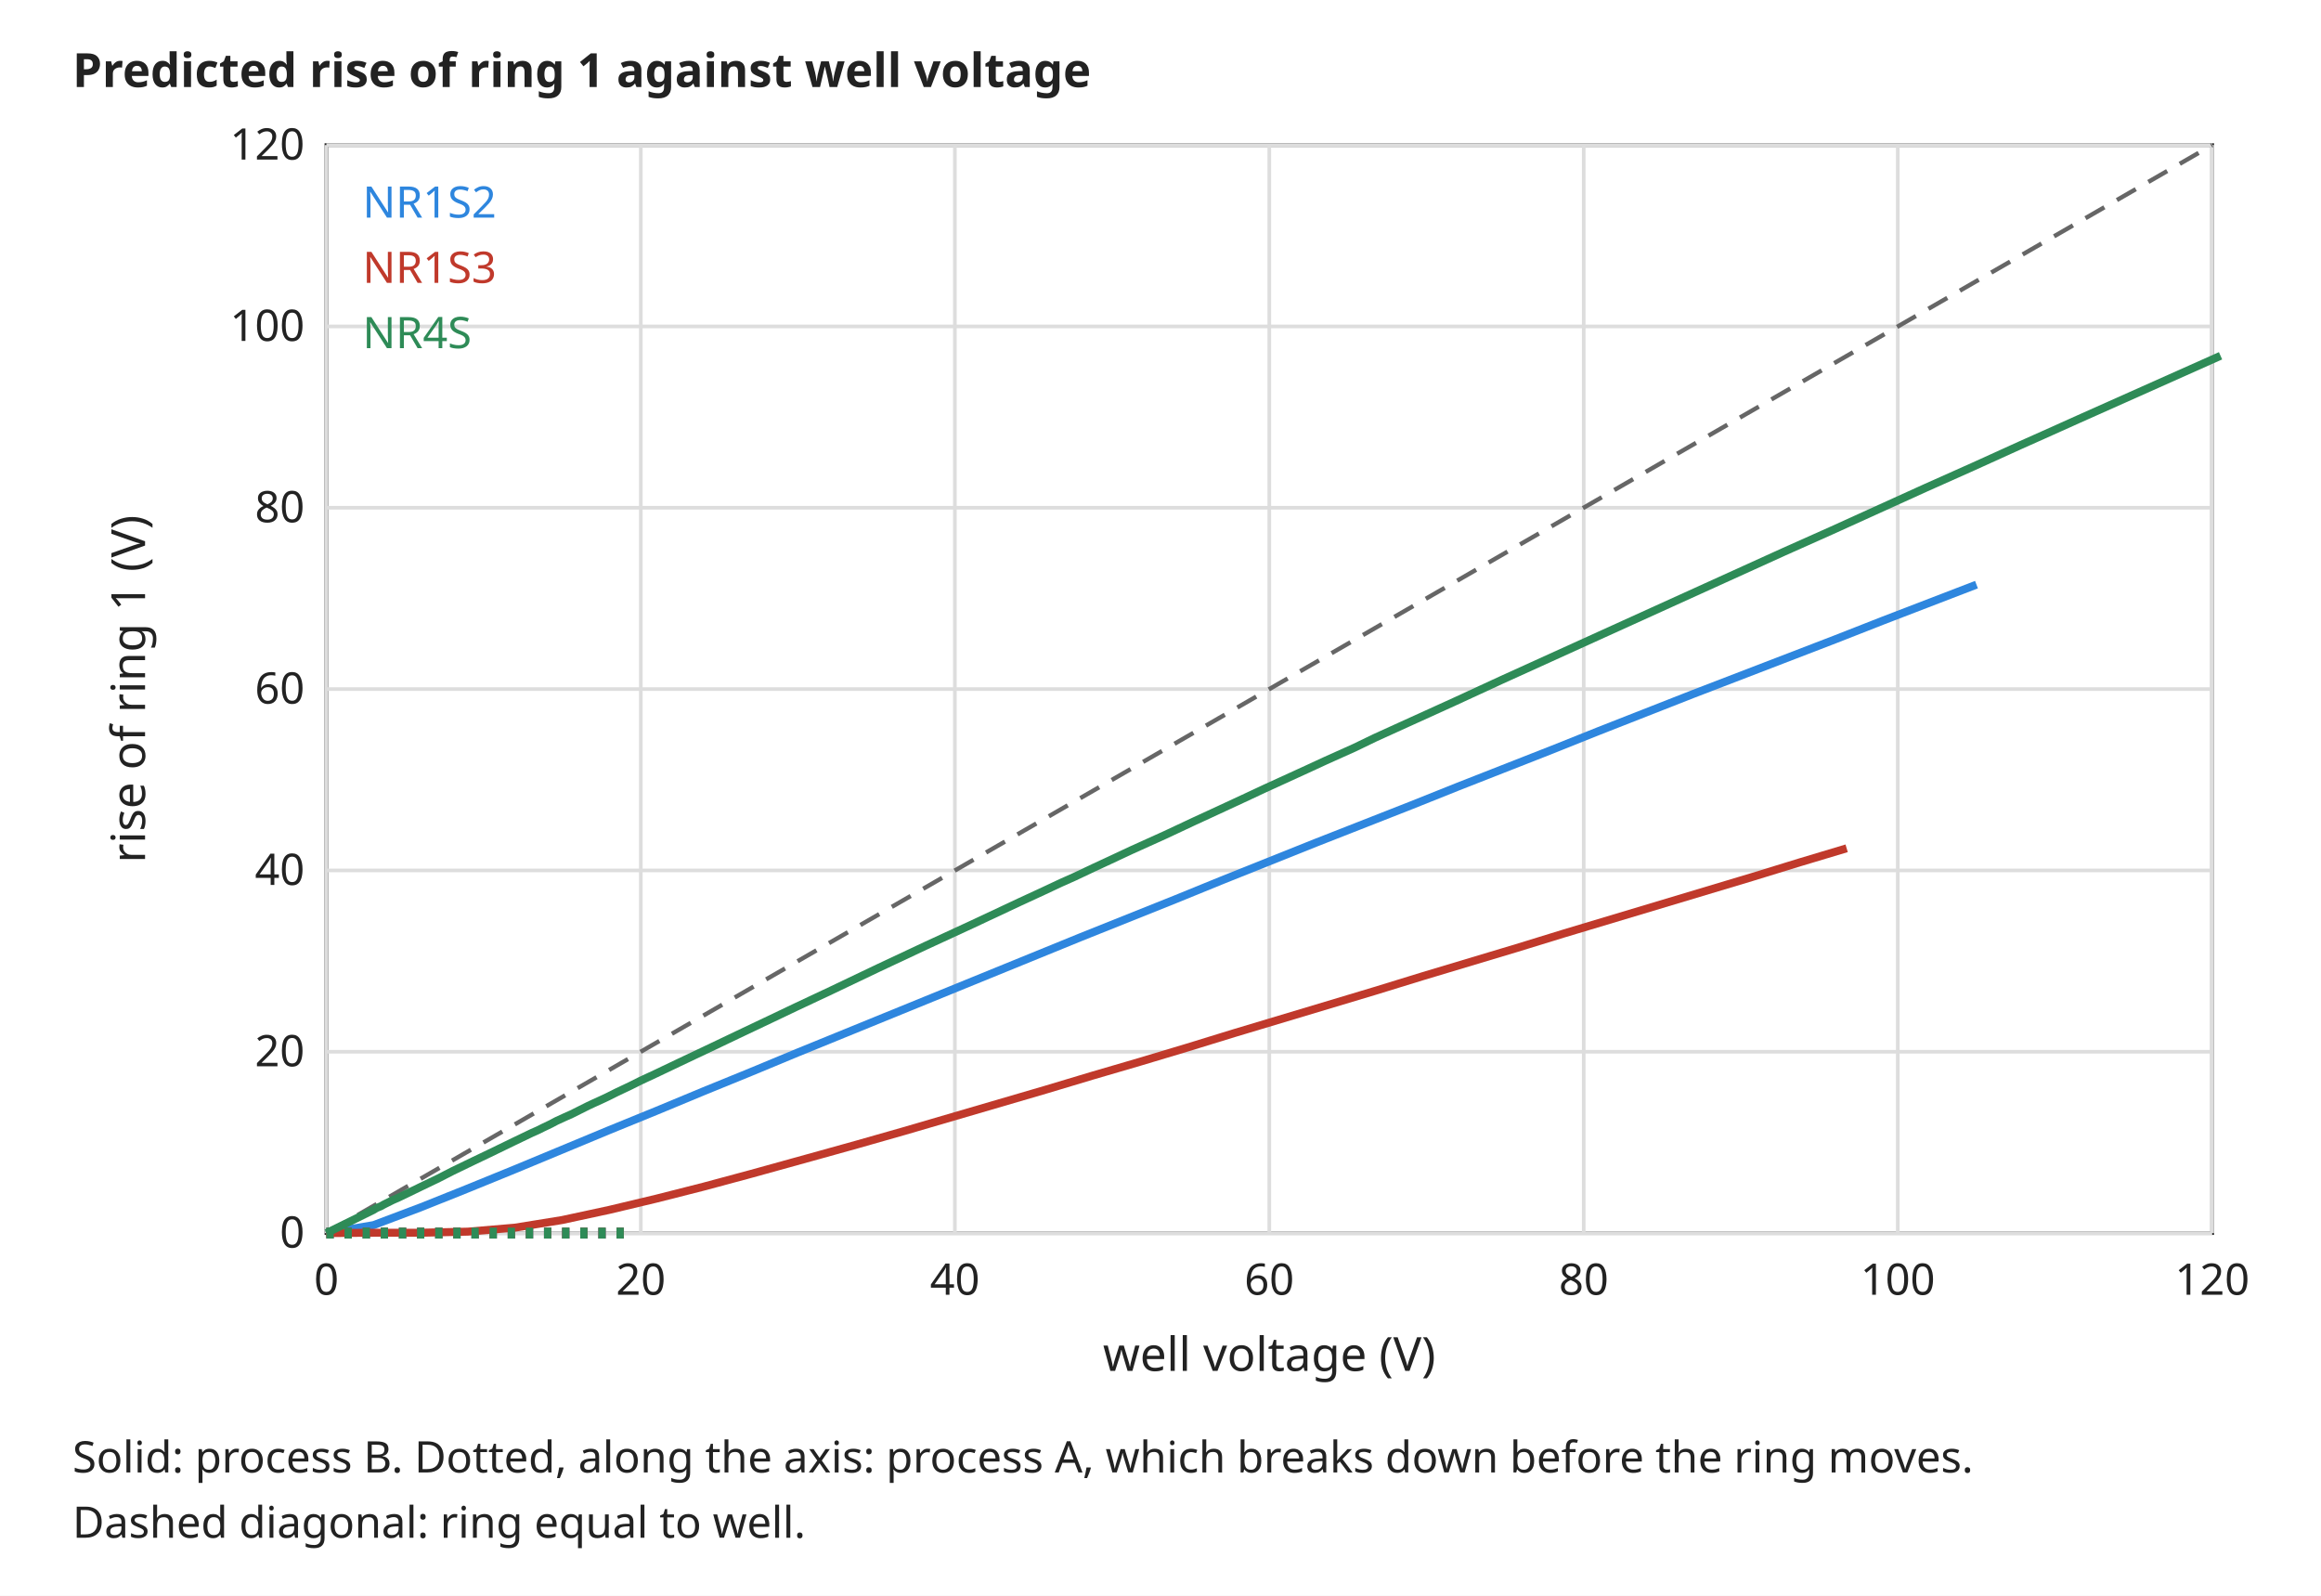
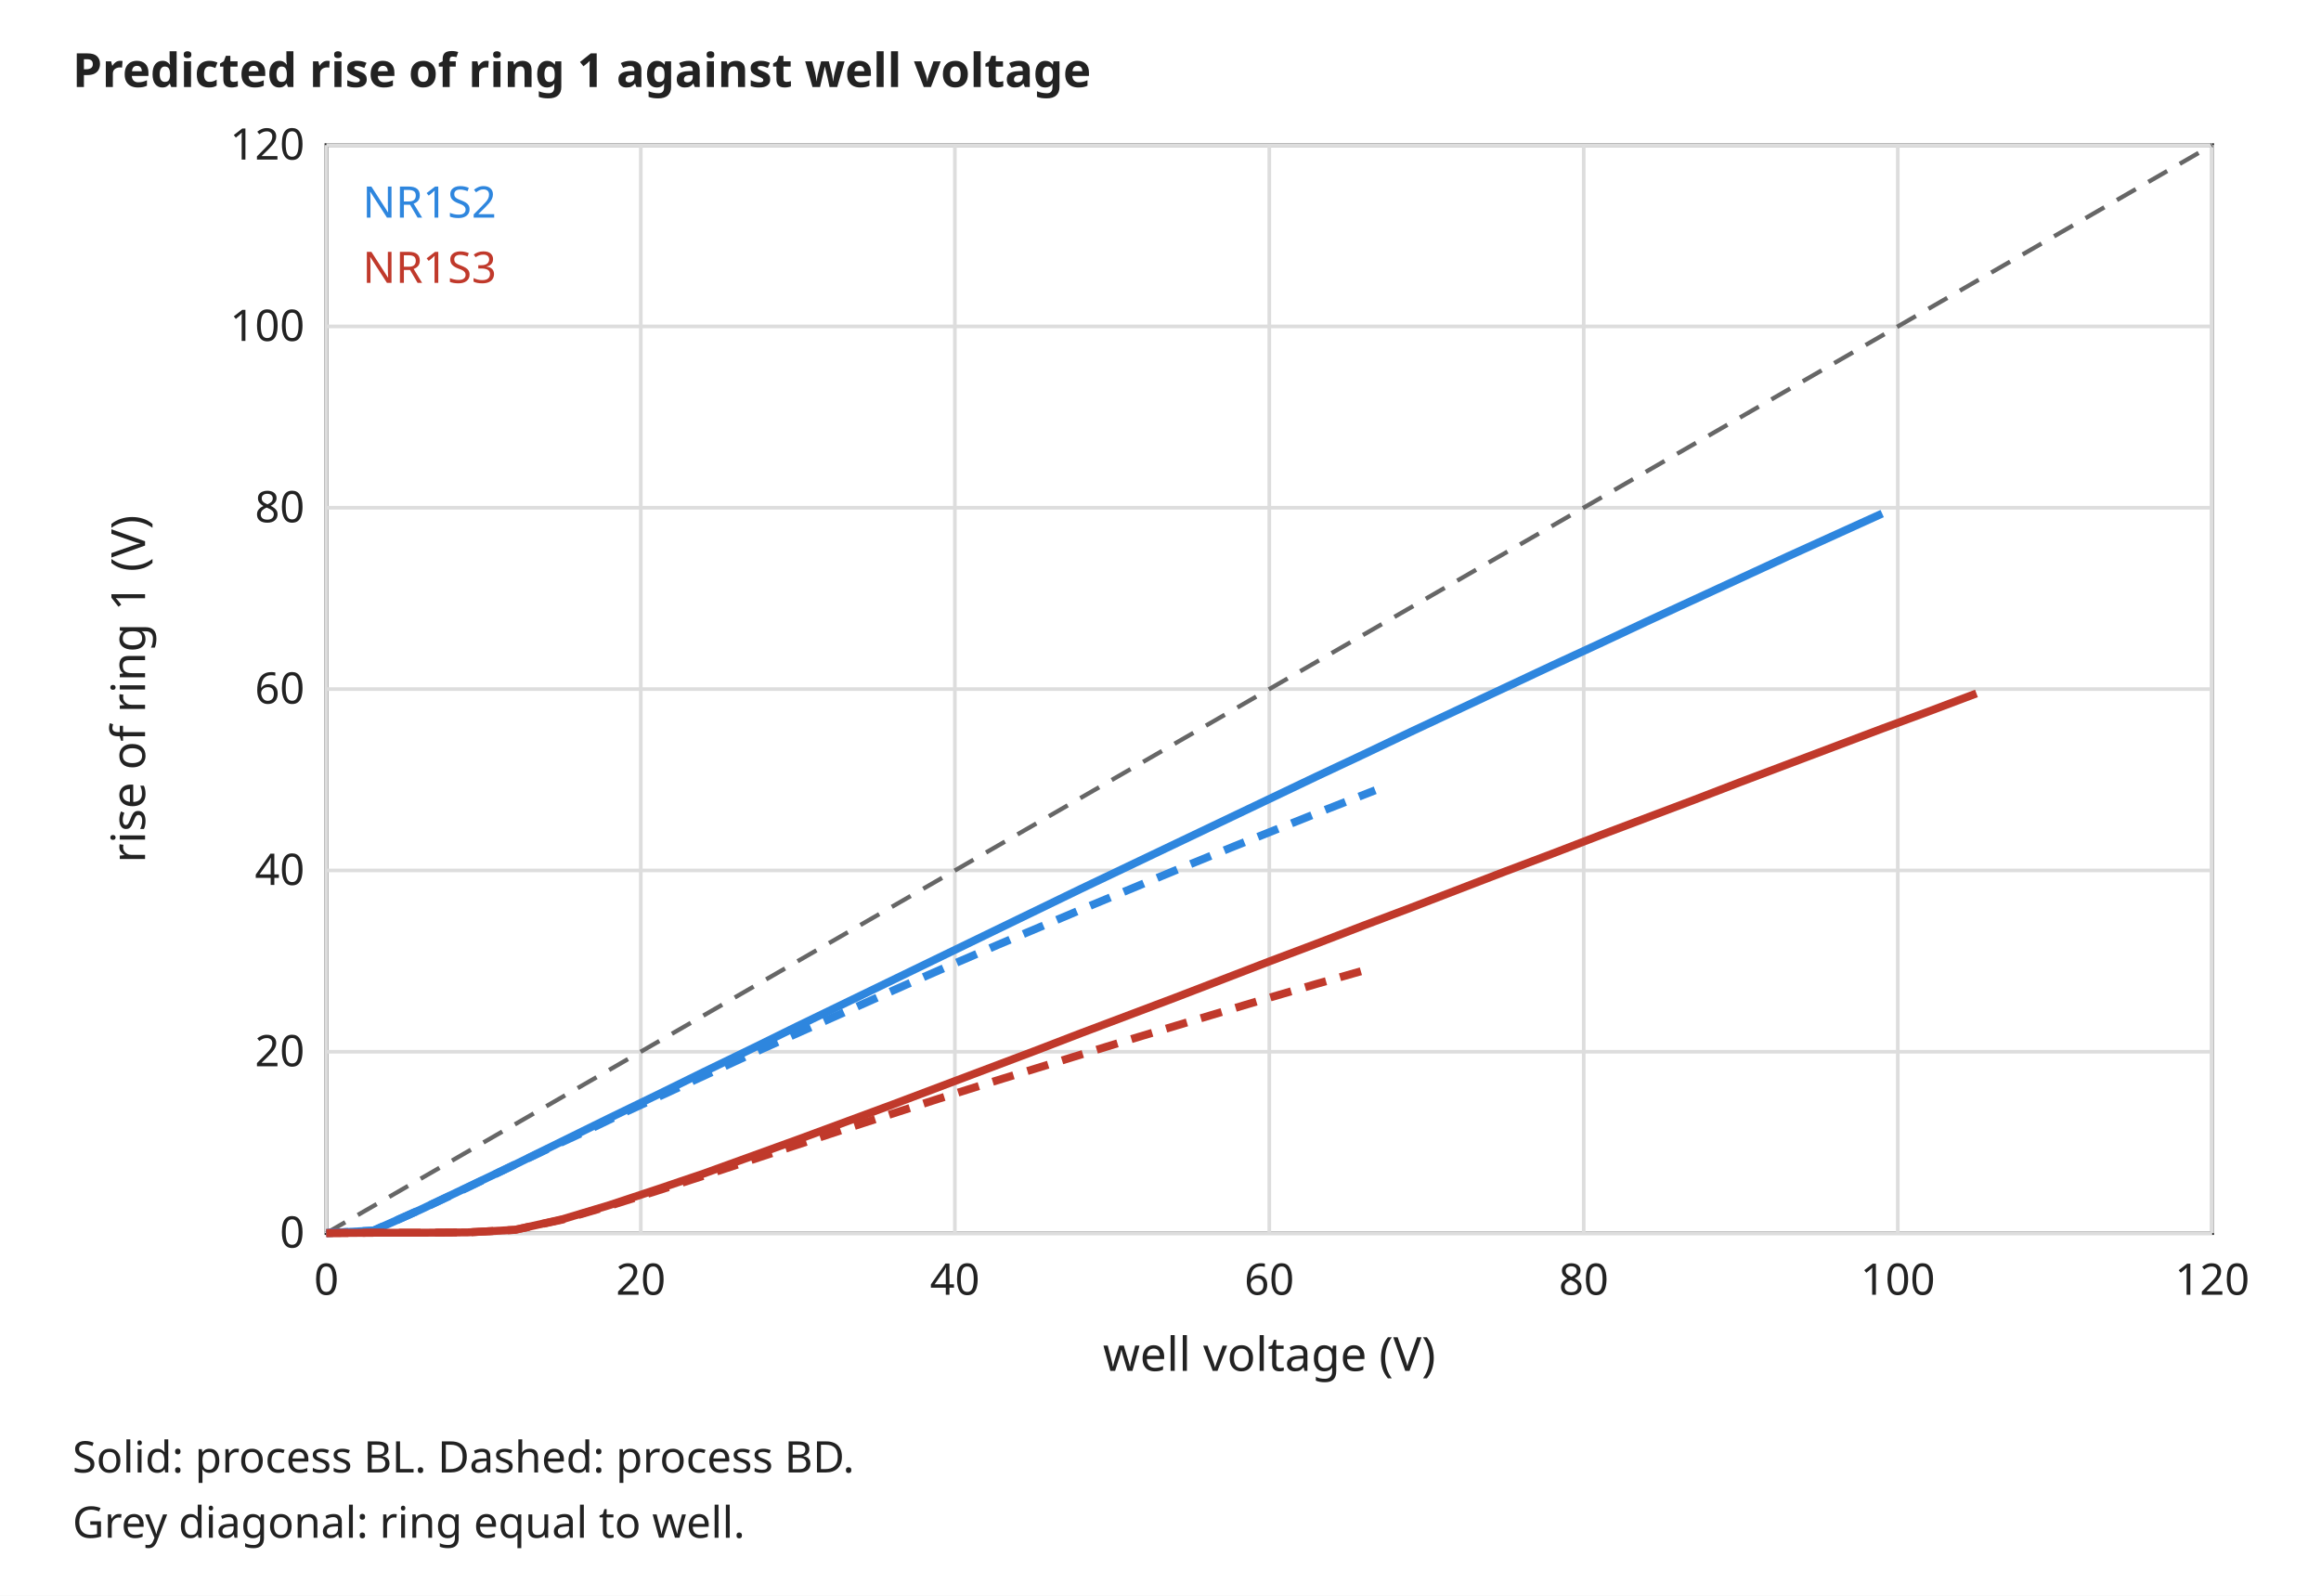
<svg xmlns="http://www.w3.org/2000/svg" width="640" height="440" viewBox="0 0 640 440" font-family="sans-serif" font-size="13">
  <rect width="640" height="440" fill="white" />
  <text x="20" y="24" text-anchor="start" font-size="13" font-weight="bold" fill="#222222">Predicted rise of ring 1 against well voltage</text>
  <rect x="90" y="40" width="520" height="300" rx="0" fill="none" stroke="#222222" />
  <line x1="90.0" y1="40" x2="90.0" y2="340" stroke="#dddddd" stroke-width="1" />
  <text x="90.0" y="357" text-anchor="middle" font-size="12" font-weight="normal" fill="#222222">0</text>
  <line x1="176.7" y1="40" x2="176.7" y2="340" stroke="#dddddd" stroke-width="1" />
  <text x="176.7" y="357" text-anchor="middle" font-size="12" font-weight="normal" fill="#222222">20</text>
  <line x1="263.3" y1="40" x2="263.3" y2="340" stroke="#dddddd" stroke-width="1" />
  <text x="263.3" y="357" text-anchor="middle" font-size="12" font-weight="normal" fill="#222222">40</text>
  <line x1="350.0" y1="40" x2="350.0" y2="340" stroke="#dddddd" stroke-width="1" />
  <text x="350.0" y="357" text-anchor="middle" font-size="12" font-weight="normal" fill="#222222">60</text>
  <line x1="436.7" y1="40" x2="436.7" y2="340" stroke="#dddddd" stroke-width="1" />
  <text x="436.7" y="357" text-anchor="middle" font-size="12" font-weight="normal" fill="#222222">80</text>
  <line x1="523.3" y1="40" x2="523.3" y2="340" stroke="#dddddd" stroke-width="1" />
  <text x="523.3" y="357" text-anchor="middle" font-size="12" font-weight="normal" fill="#222222">100</text>
  <line x1="610.0" y1="40" x2="610.0" y2="340" stroke="#dddddd" stroke-width="1" />
  <text x="610.0" y="357" text-anchor="middle" font-size="12" font-weight="normal" fill="#222222">120</text>
  <line x1="90" y1="340.0" x2="610" y2="340.0" stroke="#dddddd" stroke-width="1" />
  <text x="84" y="344.0" text-anchor="end" font-size="12" font-weight="normal" fill="#222222">0</text>
  <line x1="90" y1="290.0" x2="610" y2="290.0" stroke="#dddddd" stroke-width="1" />
  <text x="84" y="294.0" text-anchor="end" font-size="12" font-weight="normal" fill="#222222">20</text>
  <line x1="90" y1="240.0" x2="610" y2="240.0" stroke="#dddddd" stroke-width="1" />
  <text x="84" y="244.0" text-anchor="end" font-size="12" font-weight="normal" fill="#222222">40</text>
  <line x1="90" y1="190.0" x2="610" y2="190.0" stroke="#dddddd" stroke-width="1" />
  <text x="84" y="194.0" text-anchor="end" font-size="12" font-weight="normal" fill="#222222">60</text>
  <line x1="90" y1="140.0" x2="610" y2="140.0" stroke="#dddddd" stroke-width="1" />
  <text x="84" y="144.0" text-anchor="end" font-size="12" font-weight="normal" fill="#222222">80</text>
  <line x1="90" y1="90.0" x2="610" y2="90.0" stroke="#dddddd" stroke-width="1" />
  <text x="84" y="94.0" text-anchor="end" font-size="12" font-weight="normal" fill="#222222">100</text>
  <line x1="90" y1="40.0" x2="610" y2="40.0" stroke="#dddddd" stroke-width="1" />
  <text x="84" y="44.0" text-anchor="end" font-size="12" font-weight="normal" fill="#222222">120</text>
  <text x="350.0" y="378" text-anchor="middle" font-size="13" font-weight="normal" fill="#222222">well voltage (V)</text>
  <text x="40" y="190.0" text-anchor="middle" font-size="13" font-weight="normal" fill="#222222" transform="rotate(-90 40 190.0)">rise of ring 1 (V)</text>
  <polyline points="90.0,340.0 610.0,40.0" stroke="#666666" stroke-width="1.2" fill="none" stroke-dasharray="6 4" />
-   <polyline points="90.0,340.0 96.5,340.0 103.0,340.0 109.5,340.0 116.0,340.0 122.5,340.0 129.0,340.0 135.5,340.0 142.0,340.0 148.5,340.0 155.0,340.0 161.5,340.0 168.0,340.0 174.5,340.0" stroke="#2e86de" stroke-width="3.0" fill="none" stroke-dasharray="2 3" />
-   <polyline points="90.0,340.0 103.0,337.8 116.0,332.9 129.0,327.7 142.0,322.4 155.0,317.0 168.0,311.6 181.0,306.3 194.0,300.9 207.0,295.6 220.0,290.2 233.0,284.9 246.0,279.6 259.0,274.3 272.0,269.0 285.0,263.7 298.0,258.4 311.0,253.2 324.0,248.0 337.0,242.7 350.0,237.5 363.0,232.3 376.0,227.2 389.0,222.1 402.0,216.9 415.0,211.8 428.0,206.7 441.0,201.5 454.0,196.4 467.0,191.3 480.0,186.3 493.0,181.3 506.0,176.3 519.0,171.2 532.0,166.2 545.0,161.2" stroke="#2e86de" stroke-width="2.2" fill="none" />
-   <polyline points="90.0,340.0 96.5,340.0 103.0,340.0 109.5,340.0 116.0,340.0 122.5,340.0 129.0,340.0 135.5,340.0 142.0,340.0 148.5,340.0 155.0,340.0 161.5,340.0 168.0,340.0 174.5,340.0" stroke="#c0392b" stroke-width="3.0" fill="none" stroke-dasharray="2 3" />
-   <polyline points="90.0,340.0 103.0,339.9 116.0,339.9 129.0,339.6 142.0,338.5 155.0,336.4 168.0,333.6 181.0,330.5 194.0,327.2 207.0,323.7 220.0,320.1 226.5,318.3 236.2,315.6 249.2,311.9 262.2,308.1 275.2,304.3 288.2,300.5 301.2,296.6 314.2,292.8 327.2,288.9 340.2,284.9 353.2,281.0 366.2,277.1 379.2,273.2 392.2,269.2 405.2,265.3 418.2,261.4 431.2,257.4 444.2,253.5 457.2,249.6 470.2,245.7 483.2,241.8 496.2,237.8 509.2,233.9" stroke="#c0392b" stroke-width="2.2" fill="none" />
-   <polyline points="90.0,340.0 96.5,340.0 103.0,340.0 109.5,340.0 116.0,340.0 122.5,340.0 129.0,340.0 135.5,340.0 142.0,340.0 148.5,340.0 155.0,340.0 161.5,340.0 168.0,340.0 174.5,340.0" stroke="#2e8b57" stroke-width="3.0" fill="none" stroke-dasharray="2 3" />
-   <polyline points="90.0,340.0 103.0,333.6 103.8,333.1 105.0,332.6 105.9,332.1 107.3,331.4 108.3,330.9 109.9,330.2 112.2,329.1 115.7,327.4 120.9,324.9 124.8,322.9 130.6,320.1 135.0,318.0 141.6,314.8 146.6,312.4 148.4,311.6 149.8,310.9 151.9,309.9 153.4,309.1 155.8,308.0 157.6,307.2 160.2,305.9 162.2,304.9 163.7,304.2 165.9,303.2 167.6,302.4 170.0,301.2 173.8,299.4 176.6,298.0 180.9,296.0 187.2,293.0 196.7,288.5 203.2,285.4 212.9,280.8 219.4,277.7 229.2,273.1 242.2,266.9 255.2,260.8 268.2,254.8 281.2,248.7 287.7,245.7 292.6,243.4 296.2,241.8 301.7,239.2 305.8,237.3 312.0,234.4 321.3,230.2 324.5,228.7 329.4,226.4 333.1,224.7 338.5,222.2 342.6,220.3 348.8,217.4 353.4,215.3 360.4,212.1 365.6,209.7 373.4,206.2 379.2,203.4 388.0,199.4 401.0,193.5 414.0,187.5 427.0,181.6 440.0,175.7 453.0,169.8 466.0,163.9 479.0,158.0 492.0,152.1 505.0,146.3 518.0,140.4 531.0,134.5 544.0,128.7 557.0,122.8 563.5,119.9 573.3,115.5 586.3,109.7 599.3,103.9 612.3,98.1" stroke="#2e8b57" stroke-width="2.2" fill="none" />
+   <polyline points="90.0,340.0 103.0,339.3 116.0,333.5 129.0,327.3 142.0,321.1 155.0,314.7 168.0,308.3 181.0,302.0 194.0,295.6 207.0,289.3 220.0,282.9 233.0,276.6 246.0,270.3 259.0,264.0 272.0,257.7 285.0,251.4 298.0,245.1 311.0,238.9 324.0,232.7 337.0,226.5 350.0,220.3 363.0,214.1 376.0,208.0 389.0,201.8 402.0,195.7 415.0,189.6 428.0,183.5 441.0,177.5 454.0,171.4 467.0,165.4 480.0,159.4 493.0,153.4 506.0,147.5 519.0,141.6" stroke="#2e86de" stroke-width="2.2" fill="none" />
+   <polyline points="90.0,340.0 103.0,339.3 116.0,333.5 129.0,327.4 142.0,321.1 155.0,314.9 161.5,311.9 171.2,307.2 184.2,301.2 197.2,295.2 210.2,289.2 223.2,283.4 236.2,277.6 249.2,271.8 262.2,266.1 275.2,260.5 288.2,255.0 301.2,249.5 314.2,244.1 327.2,238.7 340.2,233.4 353.2,228.2 366.2,223.0 379.2,217.9" stroke="#2e86de" stroke-width="2.2" fill="none" stroke-dasharray="6 4" />
+   <polyline points="90.0,340.0 103.0,339.9 116.0,339.9 129.0,339.8 142.0,339.1 155.0,336.2 168.0,332.3 181.0,328.0 194.0,323.6 207.0,318.9 220.0,314.2 233.0,309.4 246.0,304.6 259.0,299.7 272.0,294.8 285.0,289.9 298.0,284.9 311.0,280.0 324.0,275.1 337.0,270.1 350.0,265.1 363.0,260.2 376.0,255.2 389.0,250.3 402.0,245.3 415.0,240.3 428.0,235.4 441.0,230.4 454.0,225.5 467.0,220.6 480.0,215.6 493.0,210.7 506.0,205.8 519.0,200.9 532.0,196.1 545.0,191.2" stroke="#c0392b" stroke-width="2.2" fill="none" />
+   <polyline points="90.0,340.0 103.0,339.9 116.0,339.9 129.0,339.8 142.0,339.1 155.0,336.3 168.0,332.5 181.0,328.4 194.0,324.2 207.0,319.9 220.0,315.6 233.0,311.3 246.0,307.1 259.0,302.9 272.0,298.8 285.0,294.8 298.0,290.8 311.0,286.8 324.0,282.9 337.0,279.0 350.0,275.1 363.0,271.3 376.0,267.6" stroke="#c0392b" stroke-width="2.2" fill="none" stroke-dasharray="6 4" />
  <text x="100" y="60" text-anchor="start" font-size="12" font-weight="normal" fill="#2e86de">NR1S2</text>
  <text x="100" y="78" text-anchor="start" font-size="12" font-weight="normal" fill="#c0392b">NR1S3</text>
-   <text x="100" y="96" text-anchor="start" font-size="12" font-weight="normal" fill="#2e8b57">NR4S</text>
-   <text x="20" y="406" text-anchor="start" font-size="12" font-weight="normal" fill="#222222">Solid: process B. Dotted, along the axis: process A, which breaks down before the ring moves.</text>
-   <text x="20" y="424" text-anchor="start" font-size="12" font-weight="normal" fill="#222222">Dashed diagonal: ring equal to well.</text>
+   <text x="20" y="406" text-anchor="start" font-size="12" font-weight="normal" fill="#222222">Solid: process BL. Dashed: process BD.</text>
+   <text x="20" y="424" text-anchor="start" font-size="12" font-weight="normal" fill="#222222">Grey diagonal: ring equal to well.</text>
</svg>
